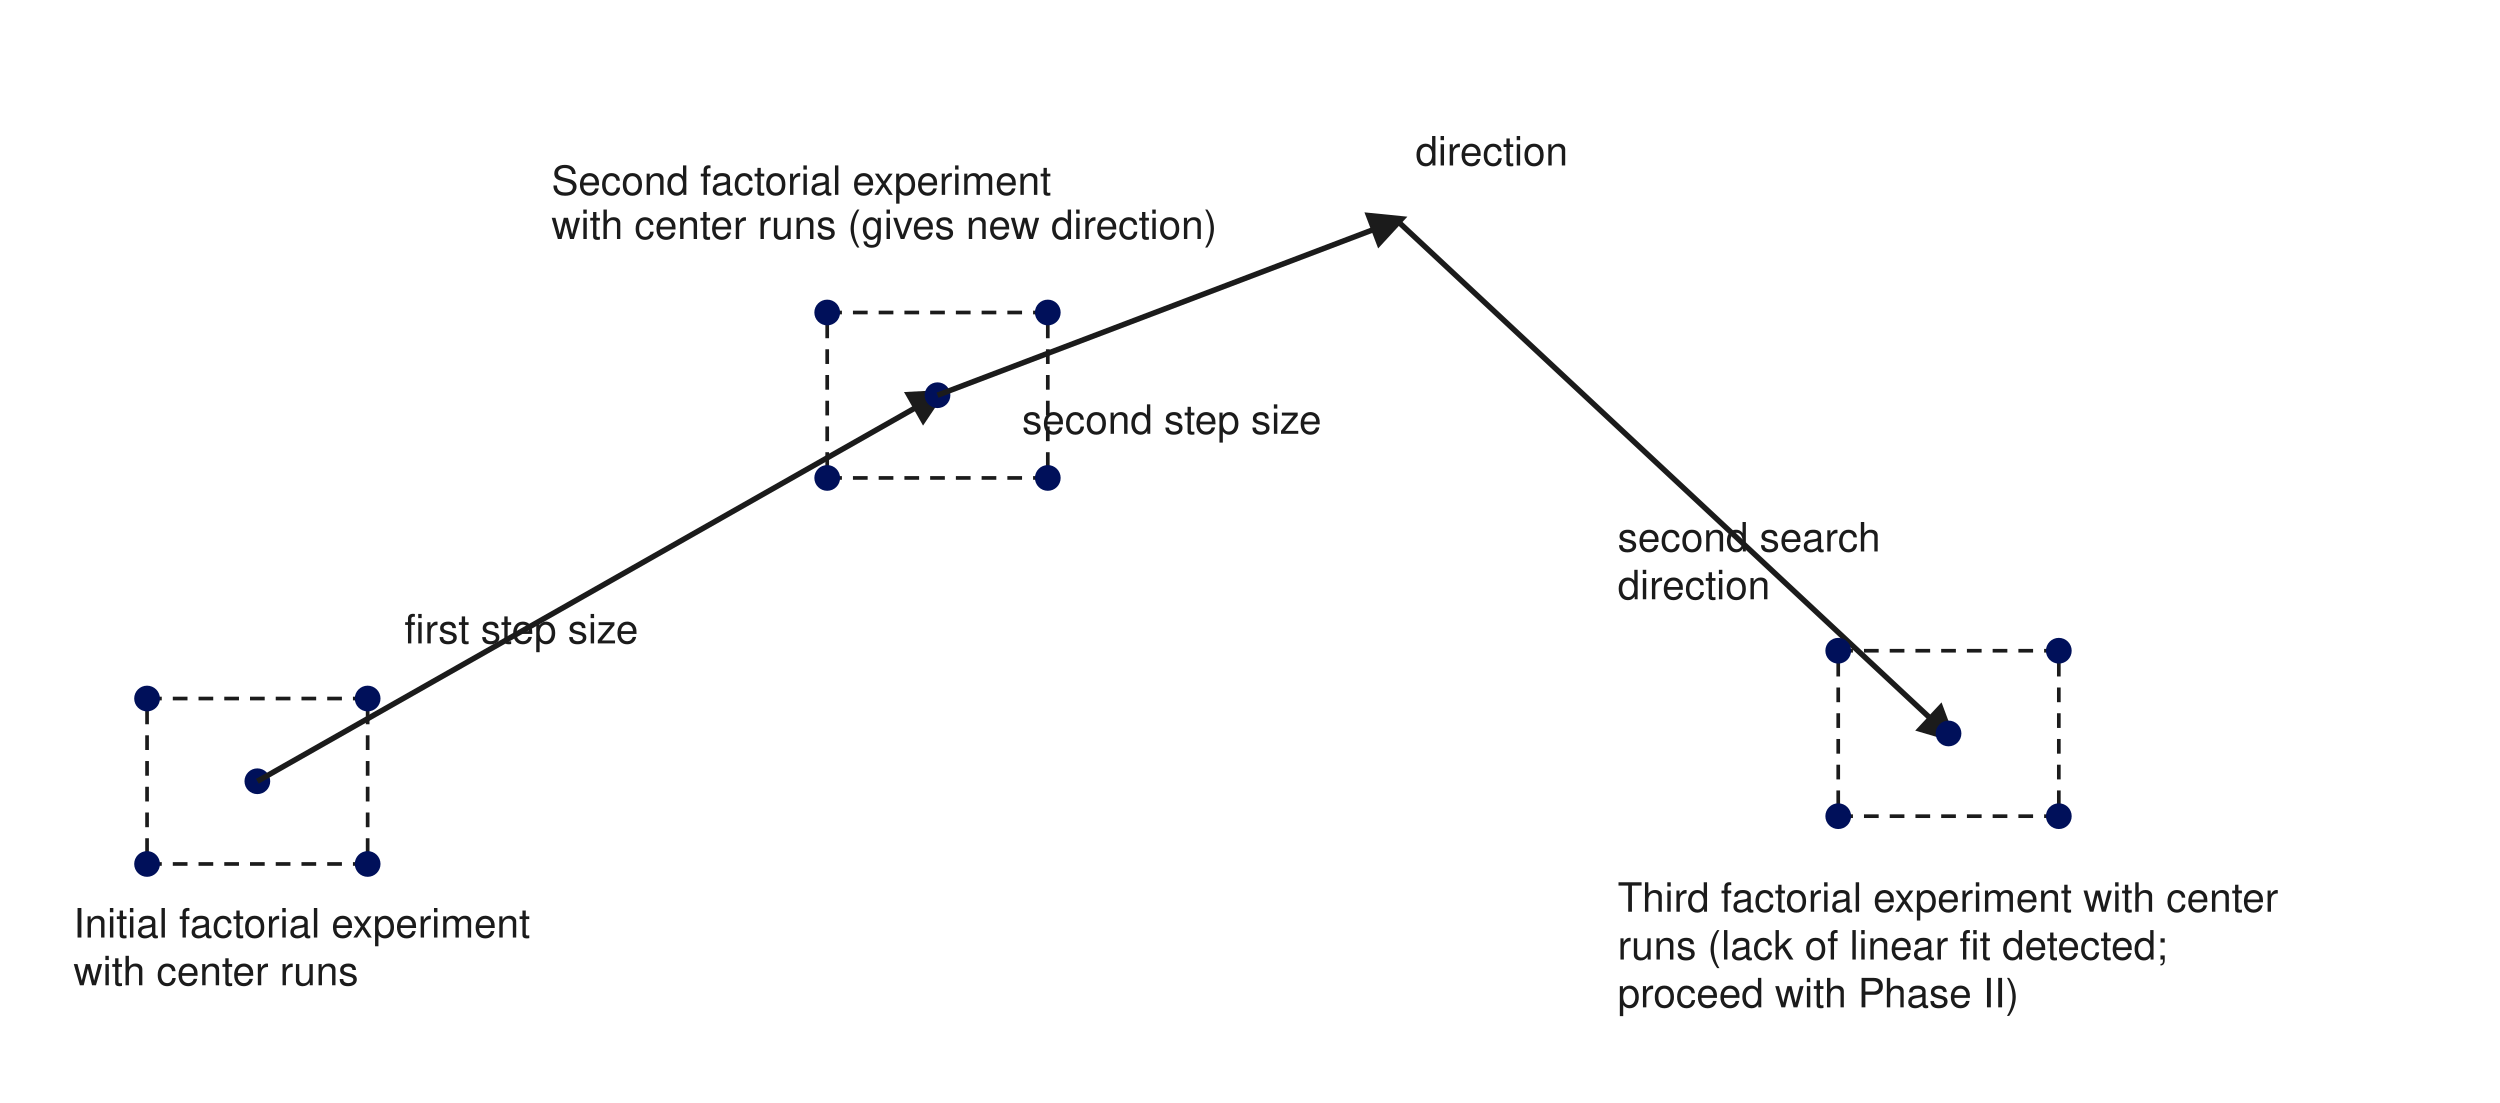
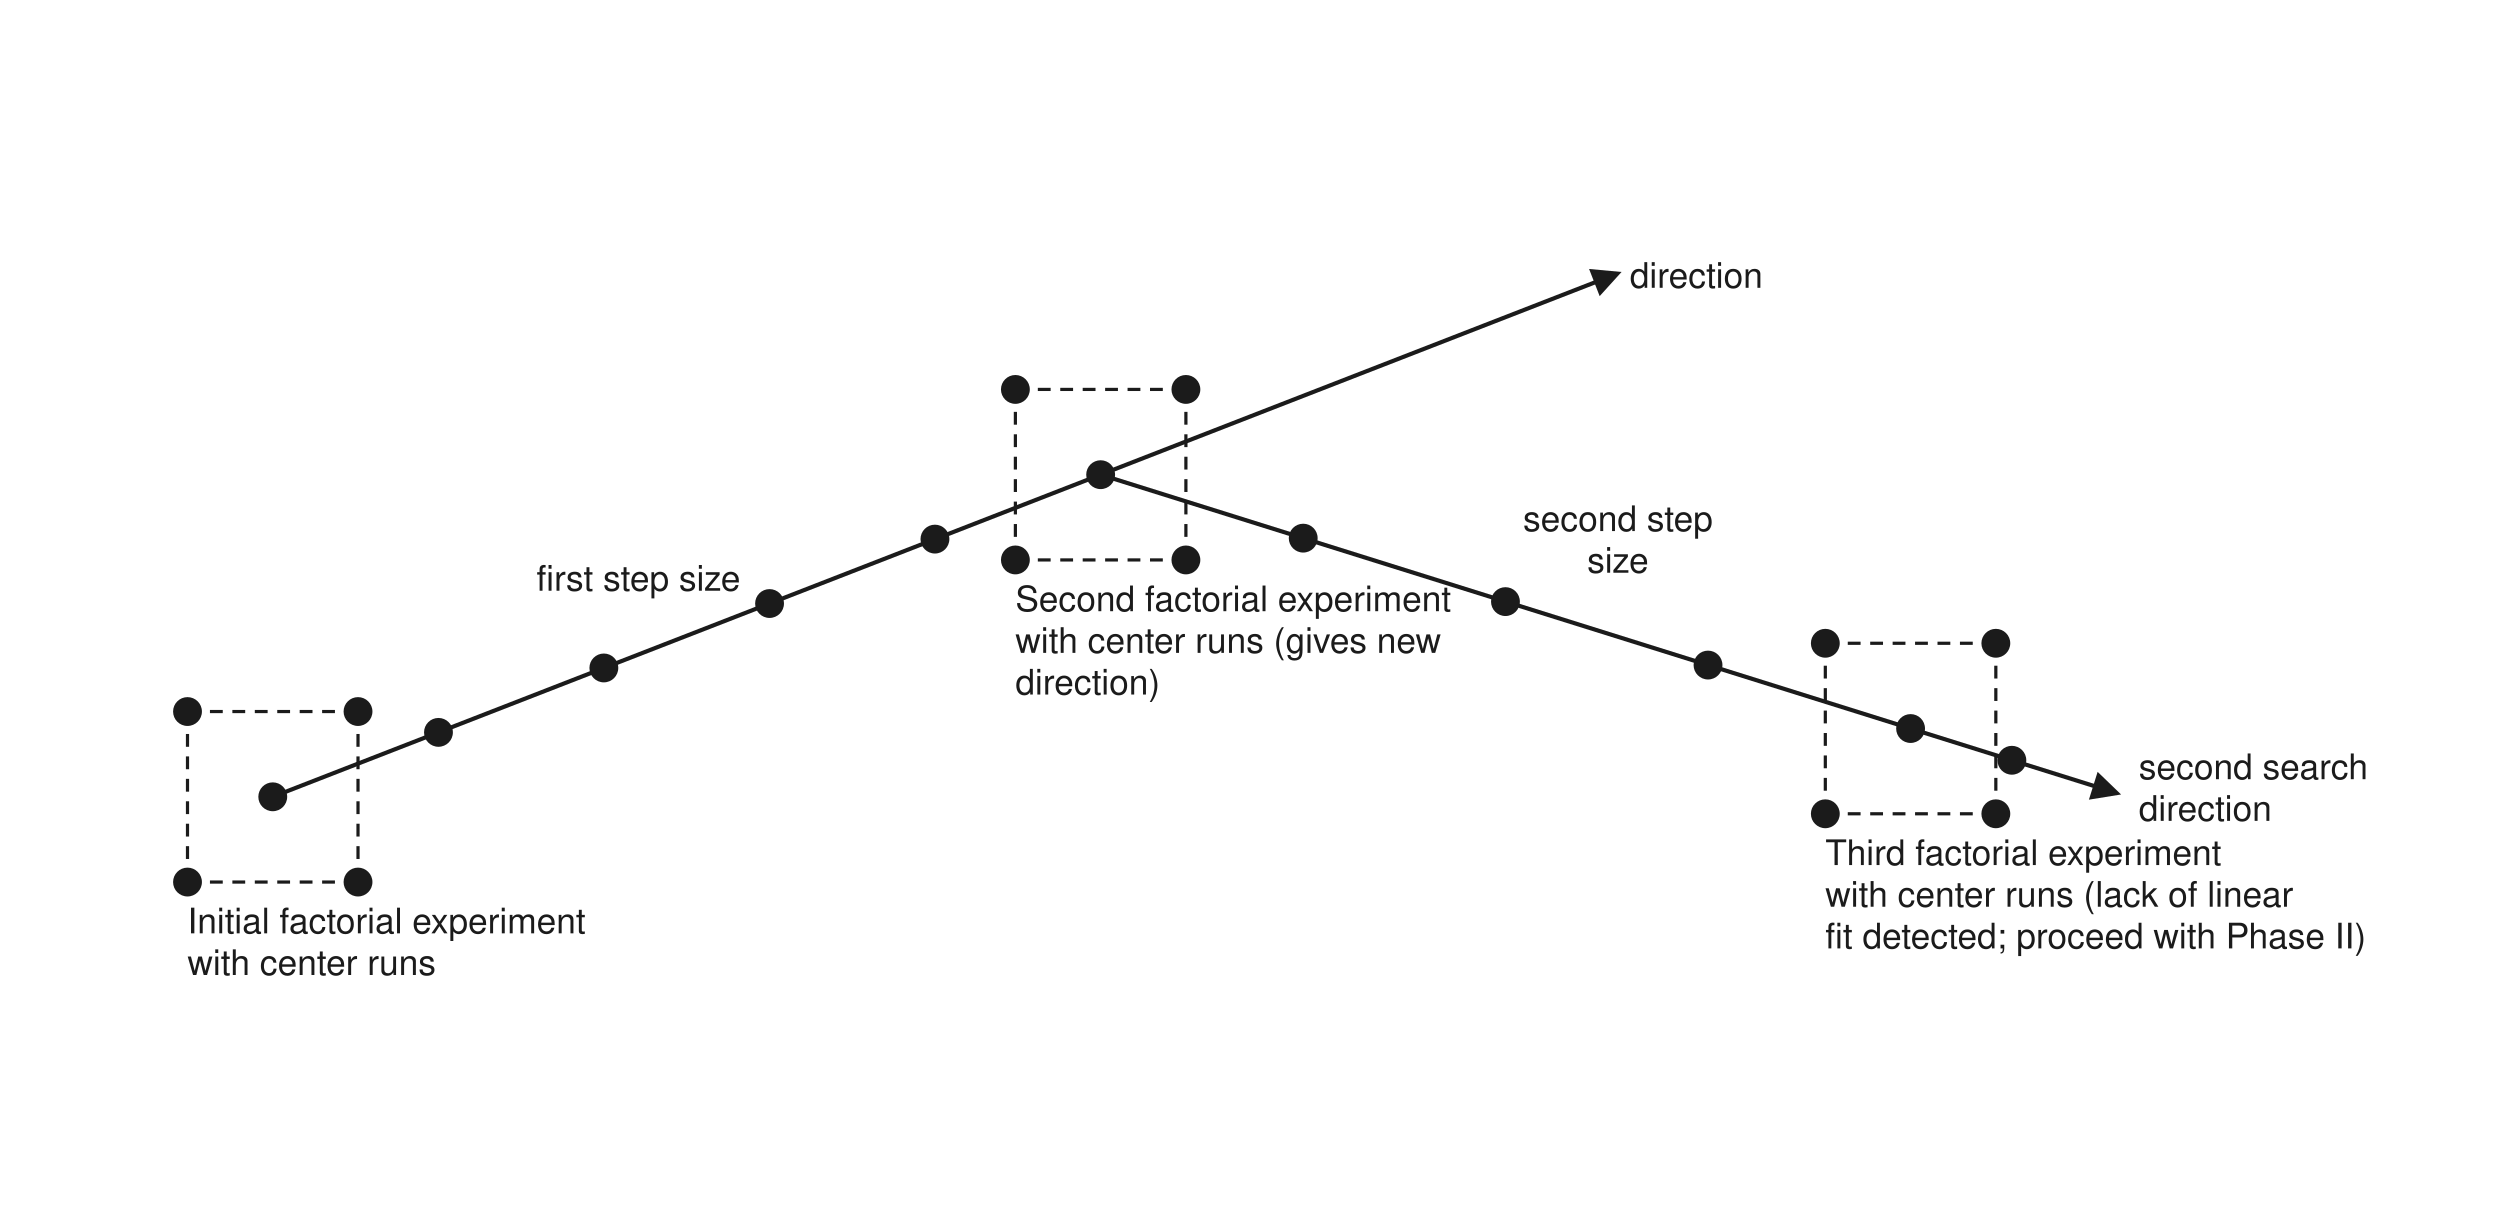
- <svg xmlns="http://www.w3.org/2000/svg" viewBox="0 0 680 300" font-family="Helvetica, Arial, sans-serif">
+ <svg xmlns="http://www.w3.org/2000/svg" viewBox="0 0 780 380" font-family="Helvetica, Arial, sans-serif">
  <style>
+     .path { stroke: #1B1B1B; stroke-width: 1.3; fill: none; }
    .box { stroke: #1B1B1B; stroke-width: 1; fill: none; stroke-dasharray: 4,3; }
-     .pt { fill: #00105A; }
+     .pt { fill: #1B1B1B; }
    .lbl { font-size: 11px; fill: #1B1B1B; }
-     .arrow { stroke: #1B1B1B; stroke-width: 1.5; fill: none; marker-end: url(#arrowhead); }
+     .arrow { stroke: #1B1B1B; stroke-width: 1.3; fill: none; marker-end: url(#arrowhead); }
  </style>
  <defs>
    <marker id="arrowhead" markerWidth="7" markerHeight="7" refX="5" refY="3.5" orient="auto">
      <path d="M0,0 L7,3.5 L0,7 Z" fill="#1B1B1B" />
    </marker>
  </defs>
-   <rect class="box" x="40" y="190" width="60" height="45" />
-   <circle class="pt" cx="40" cy="235" r="3.5" />
-   <circle class="pt" cx="100" cy="235" r="3.5" />
-   <circle class="pt" cx="40" cy="190" r="3.5" />
-   <circle class="pt" cx="100" cy="190" r="3.5" />
-   <circle class="pt" cx="70" cy="212.5" r="3.5" />
-   <text class="lbl" x="20" y="255">Initial factorial experiment</text>
-   <text class="lbl" x="20" y="268">with center runs</text>
-   <line class="arrow" x1="70" y1="212.5" x2="255" y2="107.5" />
-   <text class="lbl" x="110" y="175">first step size</text>
-   <rect class="box" x="225" y="85" width="60" height="45" />
-   <circle class="pt" cx="225" cy="130" r="3.5" />
-   <circle class="pt" cx="285" cy="130" r="3.5" />
-   <circle class="pt" cx="225" cy="85" r="3.5" />
-   <circle class="pt" cx="285" cy="85" r="3.5" />
-   <circle class="pt" cx="255" cy="107.5" r="3.5" />
-   <text class="lbl" x="150" y="53">Second factorial experiment</text>
-   <text class="lbl" x="150" y="65">with center runs (gives new direction)</text>
-   <line class="arrow" x1="255" y1="107.5" x2="380" y2="60" />
-   <text class="lbl" x="385" y="45">direction</text>
-   <text class="lbl" x="278" y="118">second step size</text>
-   <line class="arrow" x1="380" y1="60" x2="530" y2="200" />
-   <text class="lbl" x="440" y="150">second search</text>
-   <text class="lbl" x="440" y="163">direction</text>
-   <rect class="box" x="500" y="177" width="60" height="45" />
-   <circle class="pt" cx="500" cy="222" r="3.5" />
-   <circle class="pt" cx="560" cy="222" r="3.5" />
-   <circle class="pt" cx="500" cy="177" r="3.5" />
-   <circle class="pt" cx="560" cy="177" r="3.5" />
-   <circle class="pt" cx="530" cy="199.5" r="3.5" />
-   <text class="lbl" x="440" y="248">Third factorial experiment with center</text>
-   <text class="lbl" x="440" y="261">runs (lack of linear fit detected;</text>
-   <text class="lbl" x="440" y="274">proceed with Phase II)</text>
+   <line class="path" x1="85.1" y1="248.6" x2="343.4" y2="148.1" />
+   <circle class="pt" cx="136.8" cy="228.5" r="4.5" />
+   <circle class="pt" cx="188.4" cy="208.4" r="4.5" />
+   <circle class="pt" cx="240.1" cy="188.3" r="4.5" />
+   <circle class="pt" cx="291.7" cy="168.2" r="4.5" />
+   <line class="path" x1="343.4" y1="148.1" x2="596.1" y2="227.3" />
+   <circle class="pt" cx="406.6" cy="167.9" r="4.5" />
+   <circle class="pt" cx="469.7" cy="187.7" r="4.5" />
+   <circle class="pt" cx="532.9" cy="207.5" r="4.5" />
+   <line class="arrow" x1="596.1" y1="227.3" x2="659.3" y2="247.1" />
+   <circle class="pt" cx="627.7" cy="237.2" r="4.5" />
+   <line class="box" x1="58.5" y1="222.0" x2="111.7" y2="222.0" />
+   <line class="box" x1="58.5" y1="275.2" x2="111.7" y2="275.2" />
+   <line class="box" x1="58.5" y1="222.0" x2="58.5" y2="275.2" />
+   <line class="box" x1="111.7" y1="222.0" x2="111.7" y2="275.2" />
+   <circle class="pt" cx="58.5" cy="222.0" r="4.5" />
+   <circle class="pt" cx="111.7" cy="222.0" r="4.5" />
+   <circle class="pt" cx="58.5" cy="275.2" r="4.5" />
+   <circle class="pt" cx="111.7" cy="275.2" r="4.5" />
+   <circle class="pt" cx="85.1" cy="248.6" r="4.5" />
+   <line class="box" x1="316.8" y1="121.5" x2="370.0" y2="121.5" />
+   <line class="box" x1="316.8" y1="174.7" x2="370.0" y2="174.7" />
+   <line class="box" x1="316.8" y1="121.5" x2="316.8" y2="174.7" />
+   <line class="box" x1="370.0" y1="121.5" x2="370.0" y2="174.7" />
+   <circle class="pt" cx="316.8" cy="121.5" r="4.5" />
+   <circle class="pt" cx="370.0" cy="121.5" r="4.5" />
+   <circle class="pt" cx="316.8" cy="174.7" r="4.5" />
+   <circle class="pt" cx="370.0" cy="174.7" r="4.5" />
+   <circle class="pt" cx="343.4" cy="148.1" r="4.5" />
+   <line class="box" x1="569.5" y1="200.7" x2="622.7" y2="200.7" />
+   <line class="box" x1="569.5" y1="253.9" x2="622.7" y2="253.9" />
+   <line class="box" x1="569.5" y1="200.7" x2="569.5" y2="253.9" />
+   <line class="box" x1="622.7" y1="200.7" x2="622.7" y2="253.9" />
+   <circle class="pt" cx="569.5" cy="200.7" r="4.5" />
+   <circle class="pt" cx="622.7" cy="200.7" r="4.5" />
+   <circle class="pt" cx="569.5" cy="253.9" r="4.5" />
+   <circle class="pt" cx="622.7" cy="253.9" r="4.5" />
+   <circle class="pt" cx="596.1" cy="227.3" r="4.5" />
+   <text class="lbl" x="58.5" y="291.2" text-anchor="start">Initial factorial experiment</text>
+   <text class="lbl" x="58.5" y="304.2" text-anchor="start">with center runs</text>
+   <text class="lbl" x="316.8" y="190.7" text-anchor="start">Second factorial experiment</text>
+   <text class="lbl" x="316.8" y="203.7" text-anchor="start">with center runs (gives new</text>
+   <text class="lbl" x="316.8" y="216.7" text-anchor="start">direction)</text>
+   <text class="lbl" x="569.5" y="269.9" text-anchor="start">Third factorial experiment</text>
+   <text class="lbl" x="569.5" y="282.9" text-anchor="start">with center runs (lack of linear</text>
+   <text class="lbl" x="569.5" y="295.9" text-anchor="start">fit detected; proceed with Phase II)</text>
+   <line class="arrow" x1="343.4" y1="148.1" x2="503.5" y2="85.8" />
+   <text class="lbl" x="508.5" y="89.8">direction</text>
+   <text class="lbl" x="199.2" y="184.3" text-anchor="middle">first step size</text>
+   <text class="lbl" x="504.8" y="165.7" text-anchor="middle">second step</text>
+   <text class="lbl" x="504.8" y="178.7" text-anchor="middle">size</text>
+   <text class="lbl" x="667.3" y="243.1">second search</text>
+   <text class="lbl" x="667.3" y="256.1">direction</text>
</svg>
